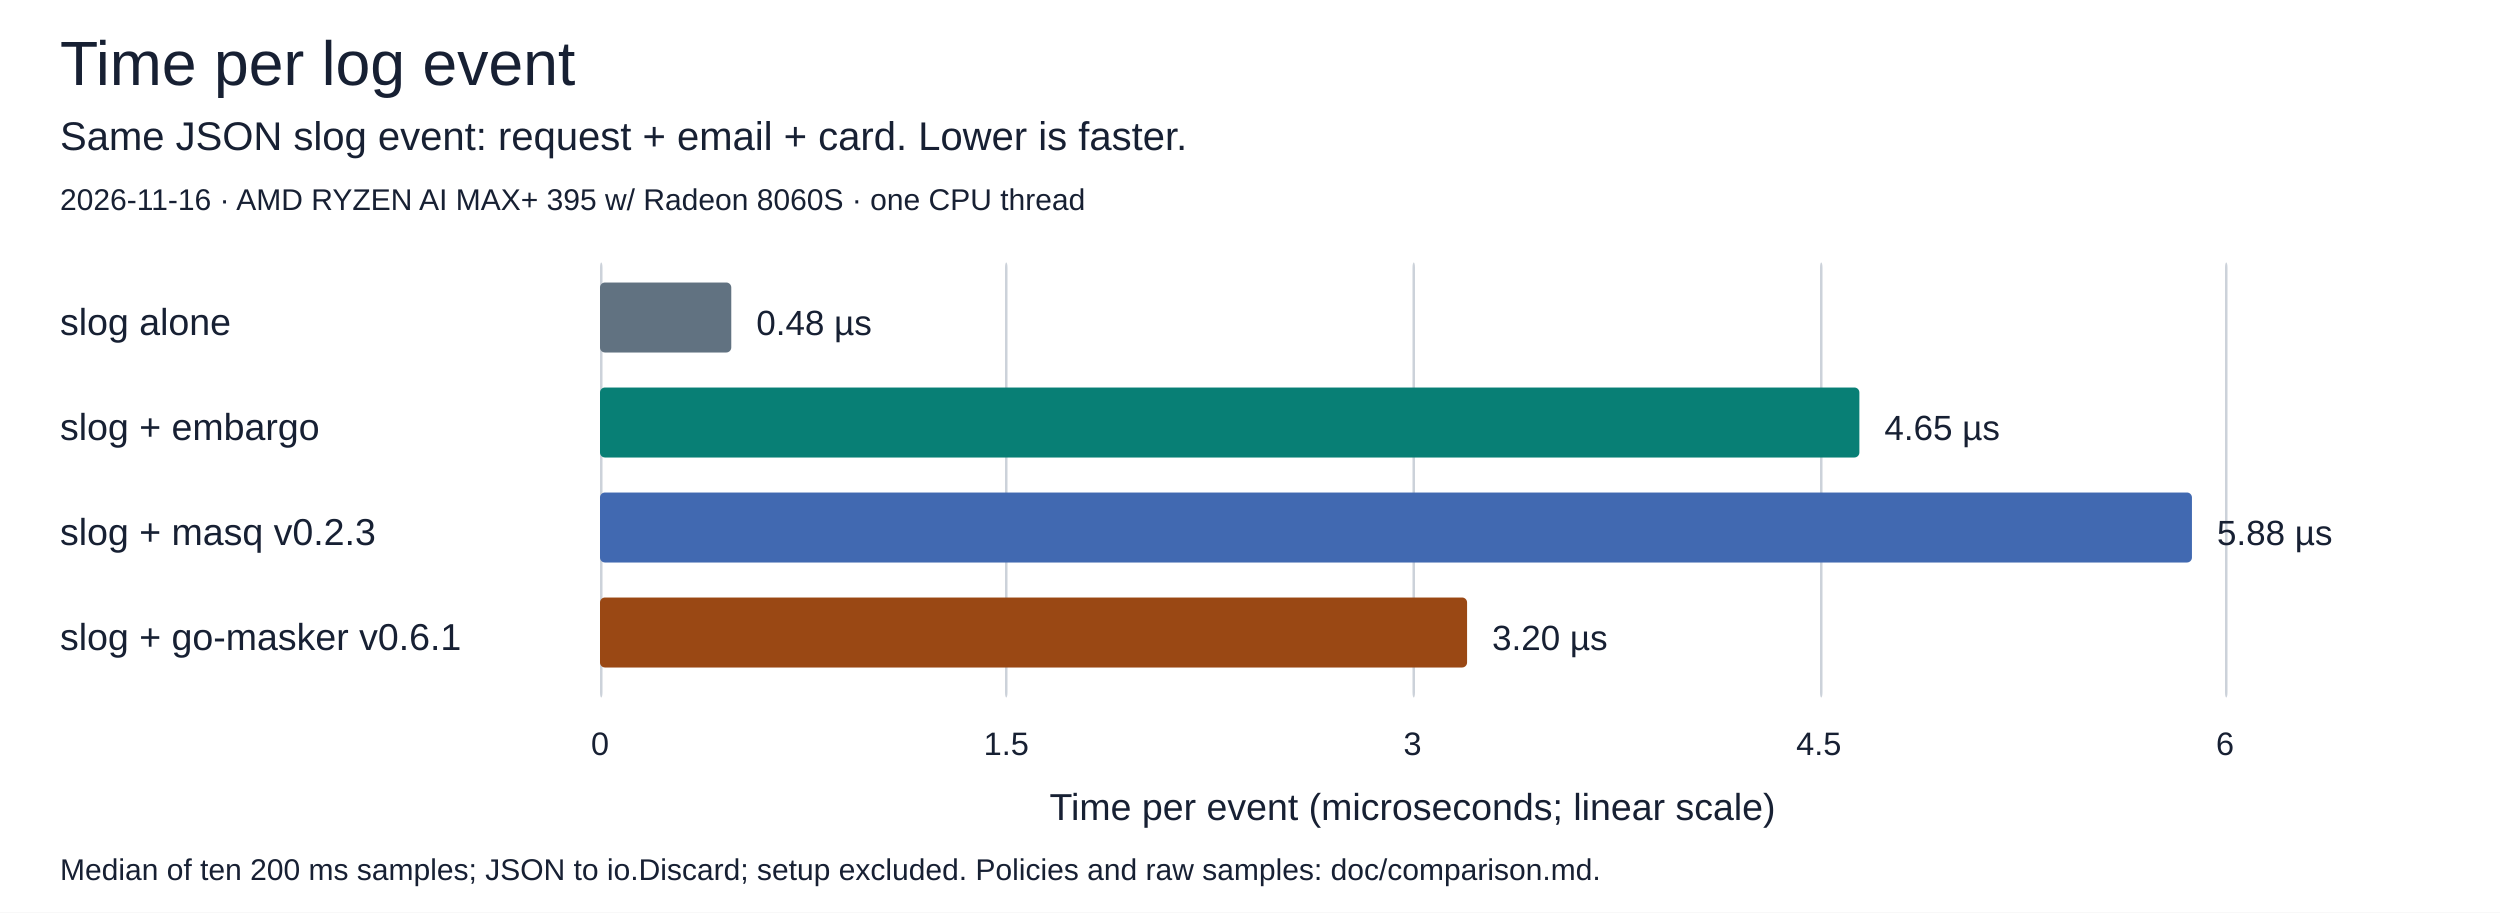
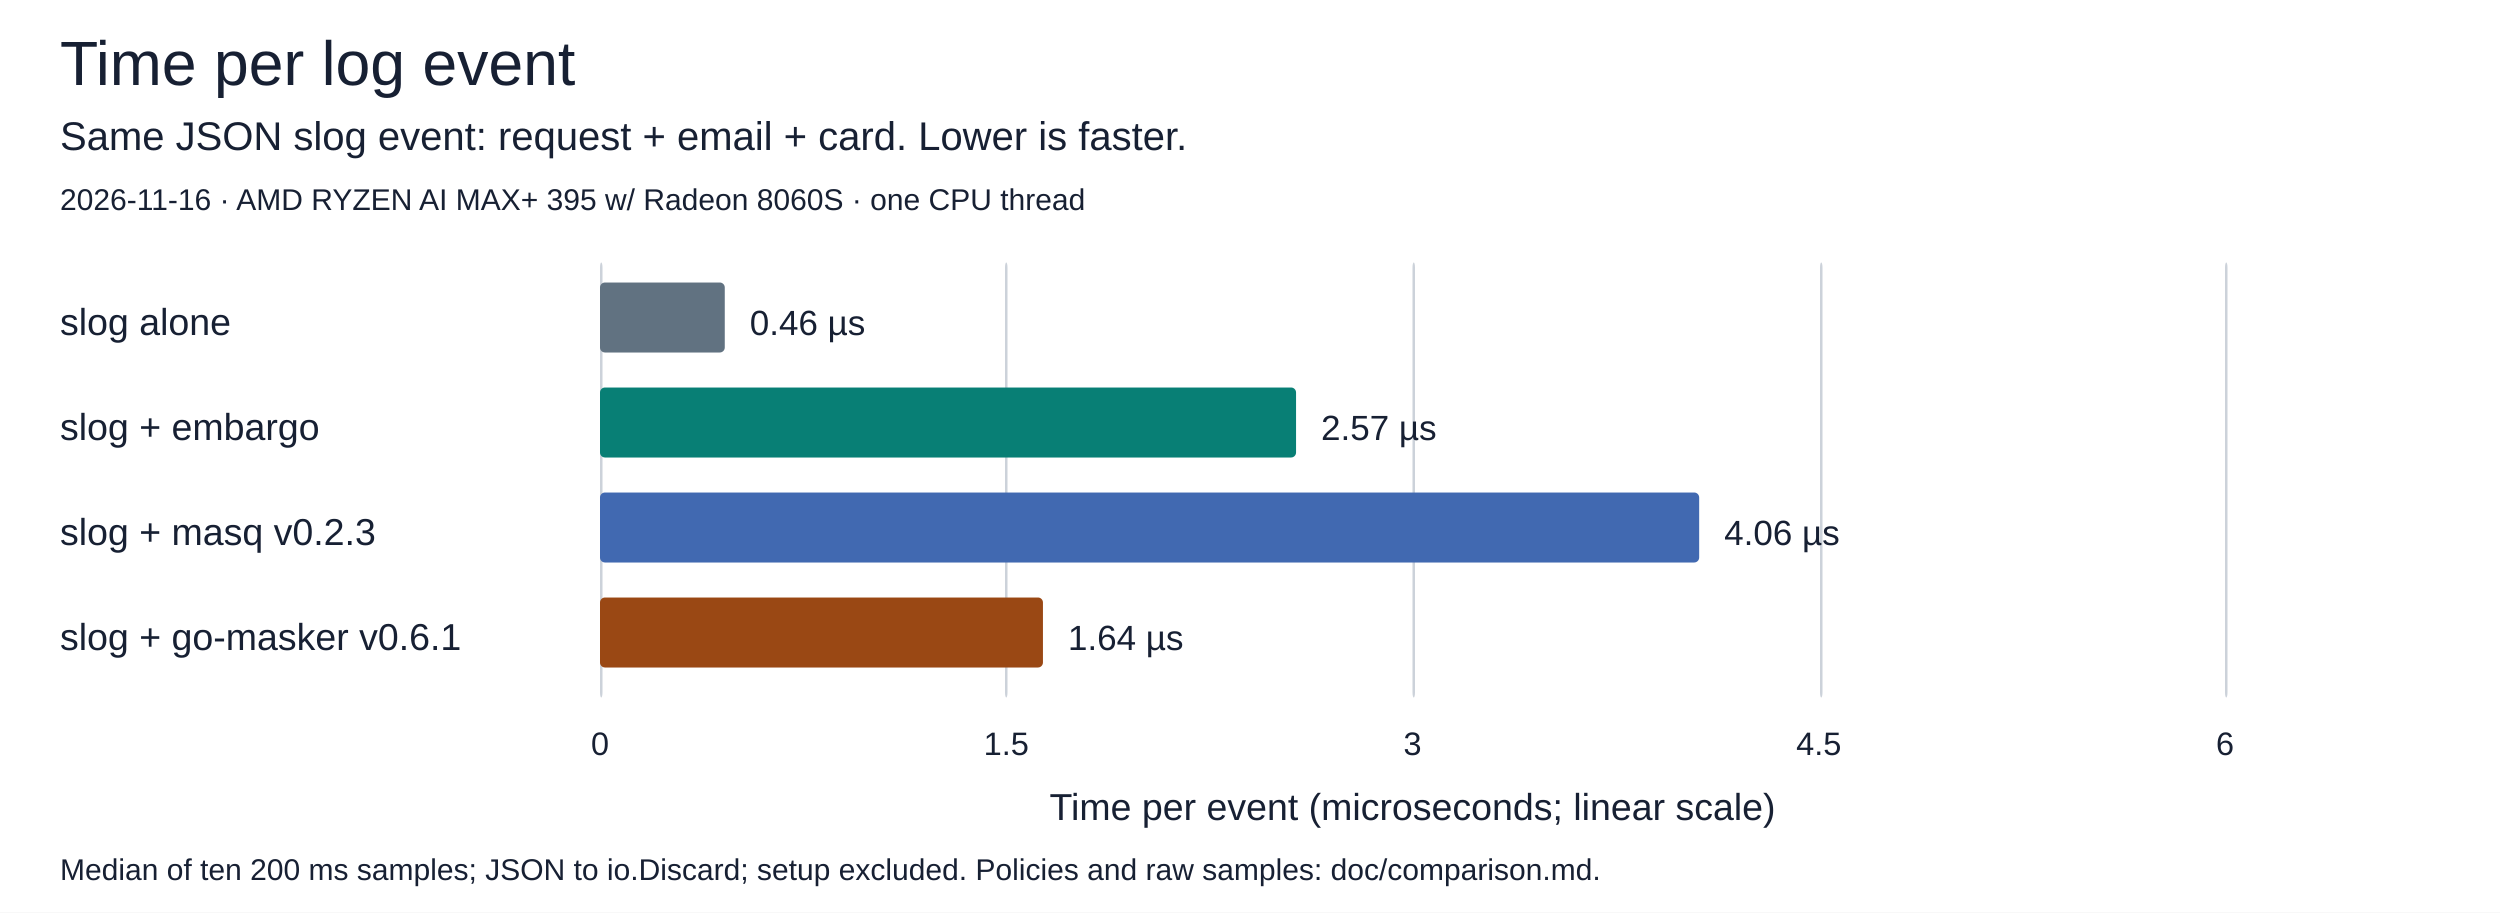
<svg xmlns="http://www.w3.org/2000/svg" width="1000" height="365" viewBox="0 0 1000 365" role="img">
  <rect width="100%" height="100%" fill="white" />
  <g font-family="Arial, sans-serif" font-size="15" fill="#172033">
    <text x="24" y="34" font-size="25" fill="#172033" text-anchor="start">Time per log event</text>
    <text x="24" y="60" font-size="16" fill="#172033" text-anchor="start">Same JSON slog event: request + email + card. Lower is faster.</text>
    <text x="24" y="84" font-size="12" fill="#172033" text-anchor="start">2026-11-16 · AMD RYZEN AI MAX+ 395 w/ Radeon 8060S · one CPU thread</text>
    <rect x="240" y="105" width="1.00" height="174" rx="2" fill="#ccd2da" />
    <text x="240.0" y="302" font-size="13" fill="#172033" text-anchor="middle">0</text>
    <rect x="402" y="105" width="1.00" height="174" rx="2" fill="#ccd2da" />
    <text x="402.5" y="302" font-size="13" fill="#172033" text-anchor="middle">1.5</text>
    <rect x="565" y="105" width="1.00" height="174" rx="2" fill="#ccd2da" />
    <text x="565.0" y="302" font-size="13" fill="#172033" text-anchor="middle">3</text>
    <rect x="728" y="105" width="1.00" height="174" rx="2" fill="#ccd2da" />
    <text x="727.5" y="302" font-size="13" fill="#172033" text-anchor="middle">4.5</text>
    <rect x="890" y="105" width="1.00" height="174" rx="2" fill="#ccd2da" />
    <text x="890.0" y="302" font-size="13" fill="#172033" text-anchor="middle">6</text>
    <text x="24" y="134" font-size="15" fill="#172033" text-anchor="start">slog alone</text>
-     <rect x="240" y="113" width="52.51" height="28" rx="2" fill="#617281" />
-     <text x="302.51" y="134" font-size="14" fill="#172033" text-anchor="start">0.48 µs</text>
+     <rect x="240" y="113" width="49.91" height="28" rx="2" fill="#617281" />
+     <text x="299.91" y="134" font-size="14" fill="#172033" text-anchor="start">0.46 µs</text>
    <text x="24" y="176" font-size="15" fill="#172033" text-anchor="start">slog + embargo</text>
-     <rect x="240" y="155" width="503.75" height="28" rx="2" fill="#087f75" />
-     <text x="753.75" y="176" font-size="14" fill="#172033" text-anchor="start">4.65 µs</text>
+     <rect x="240" y="155" width="278.42" height="28" rx="2" fill="#087f75" />
+     <text x="528.42" y="176" font-size="14" fill="#172033" text-anchor="start">2.57 µs</text>
    <text x="24" y="218" font-size="15" fill="#172033" text-anchor="start">slog + masq v0.2.3</text>
-     <rect x="240" y="197" width="636.78" height="28" rx="2" fill="#4169b1" />
-     <text x="886.78" y="218" font-size="14" fill="#172033" text-anchor="start">5.88 µs</text>
+     <rect x="240" y="197" width="439.67" height="28" rx="2" fill="#4169b1" />
+     <text x="689.67" y="218" font-size="14" fill="#172033" text-anchor="start">4.06 µs</text>
    <text x="24" y="260" font-size="15" fill="#172033" text-anchor="start">slog + go-masker v0.6.1</text>
-     <rect x="240" y="239" width="346.83" height="28" rx="2" fill="#9a4814" />
-     <text x="596.83" y="260" font-size="14" fill="#172033" text-anchor="start">3.20 µs</text>
+     <rect x="240" y="239" width="177.18" height="28" rx="2" fill="#9a4814" />
+     <text x="427.18" y="260" font-size="14" fill="#172033" text-anchor="start">1.64 µs</text>
    <text x="565.0" y="328" font-size="15" fill="#172033" text-anchor="middle">Time per event (microseconds; linear scale)</text>
    <text x="24" y="352" font-size="12" fill="#172033" text-anchor="start">Median of ten 200 ms samples; JSON to io.Discard; setup excluded. Policies and raw samples: doc/comparison.md.</text>
  </g>
</svg>
